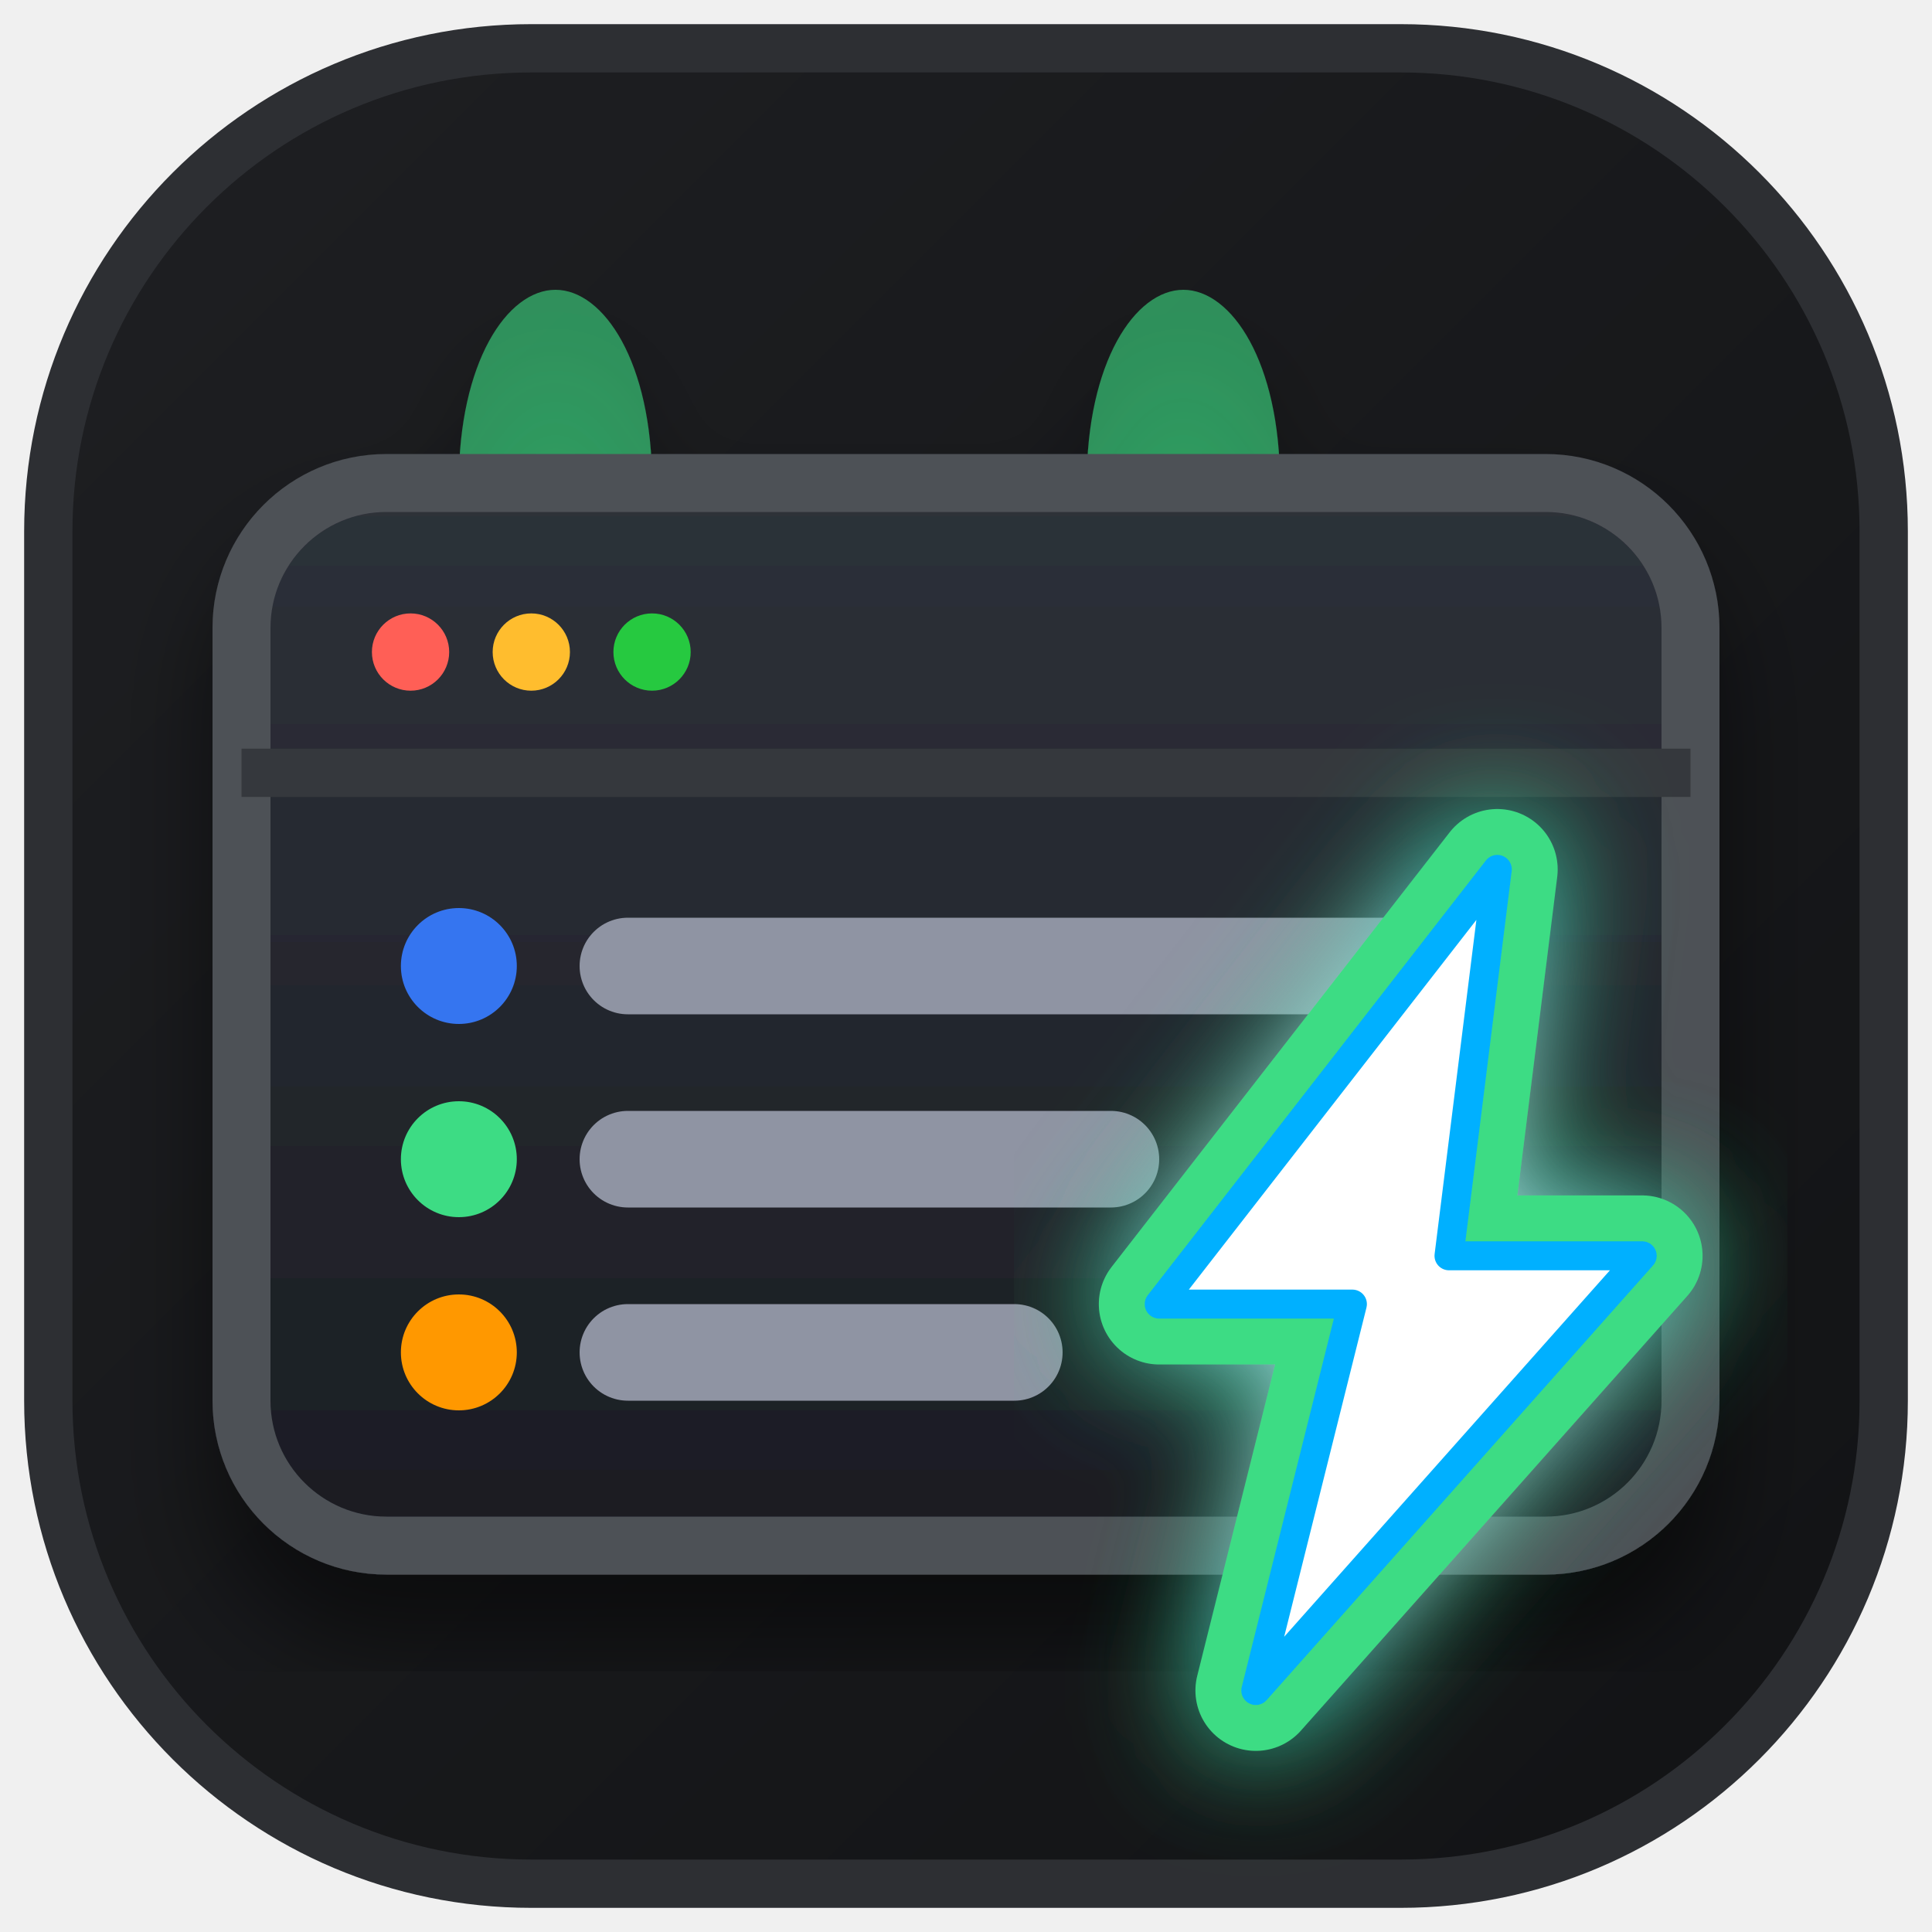
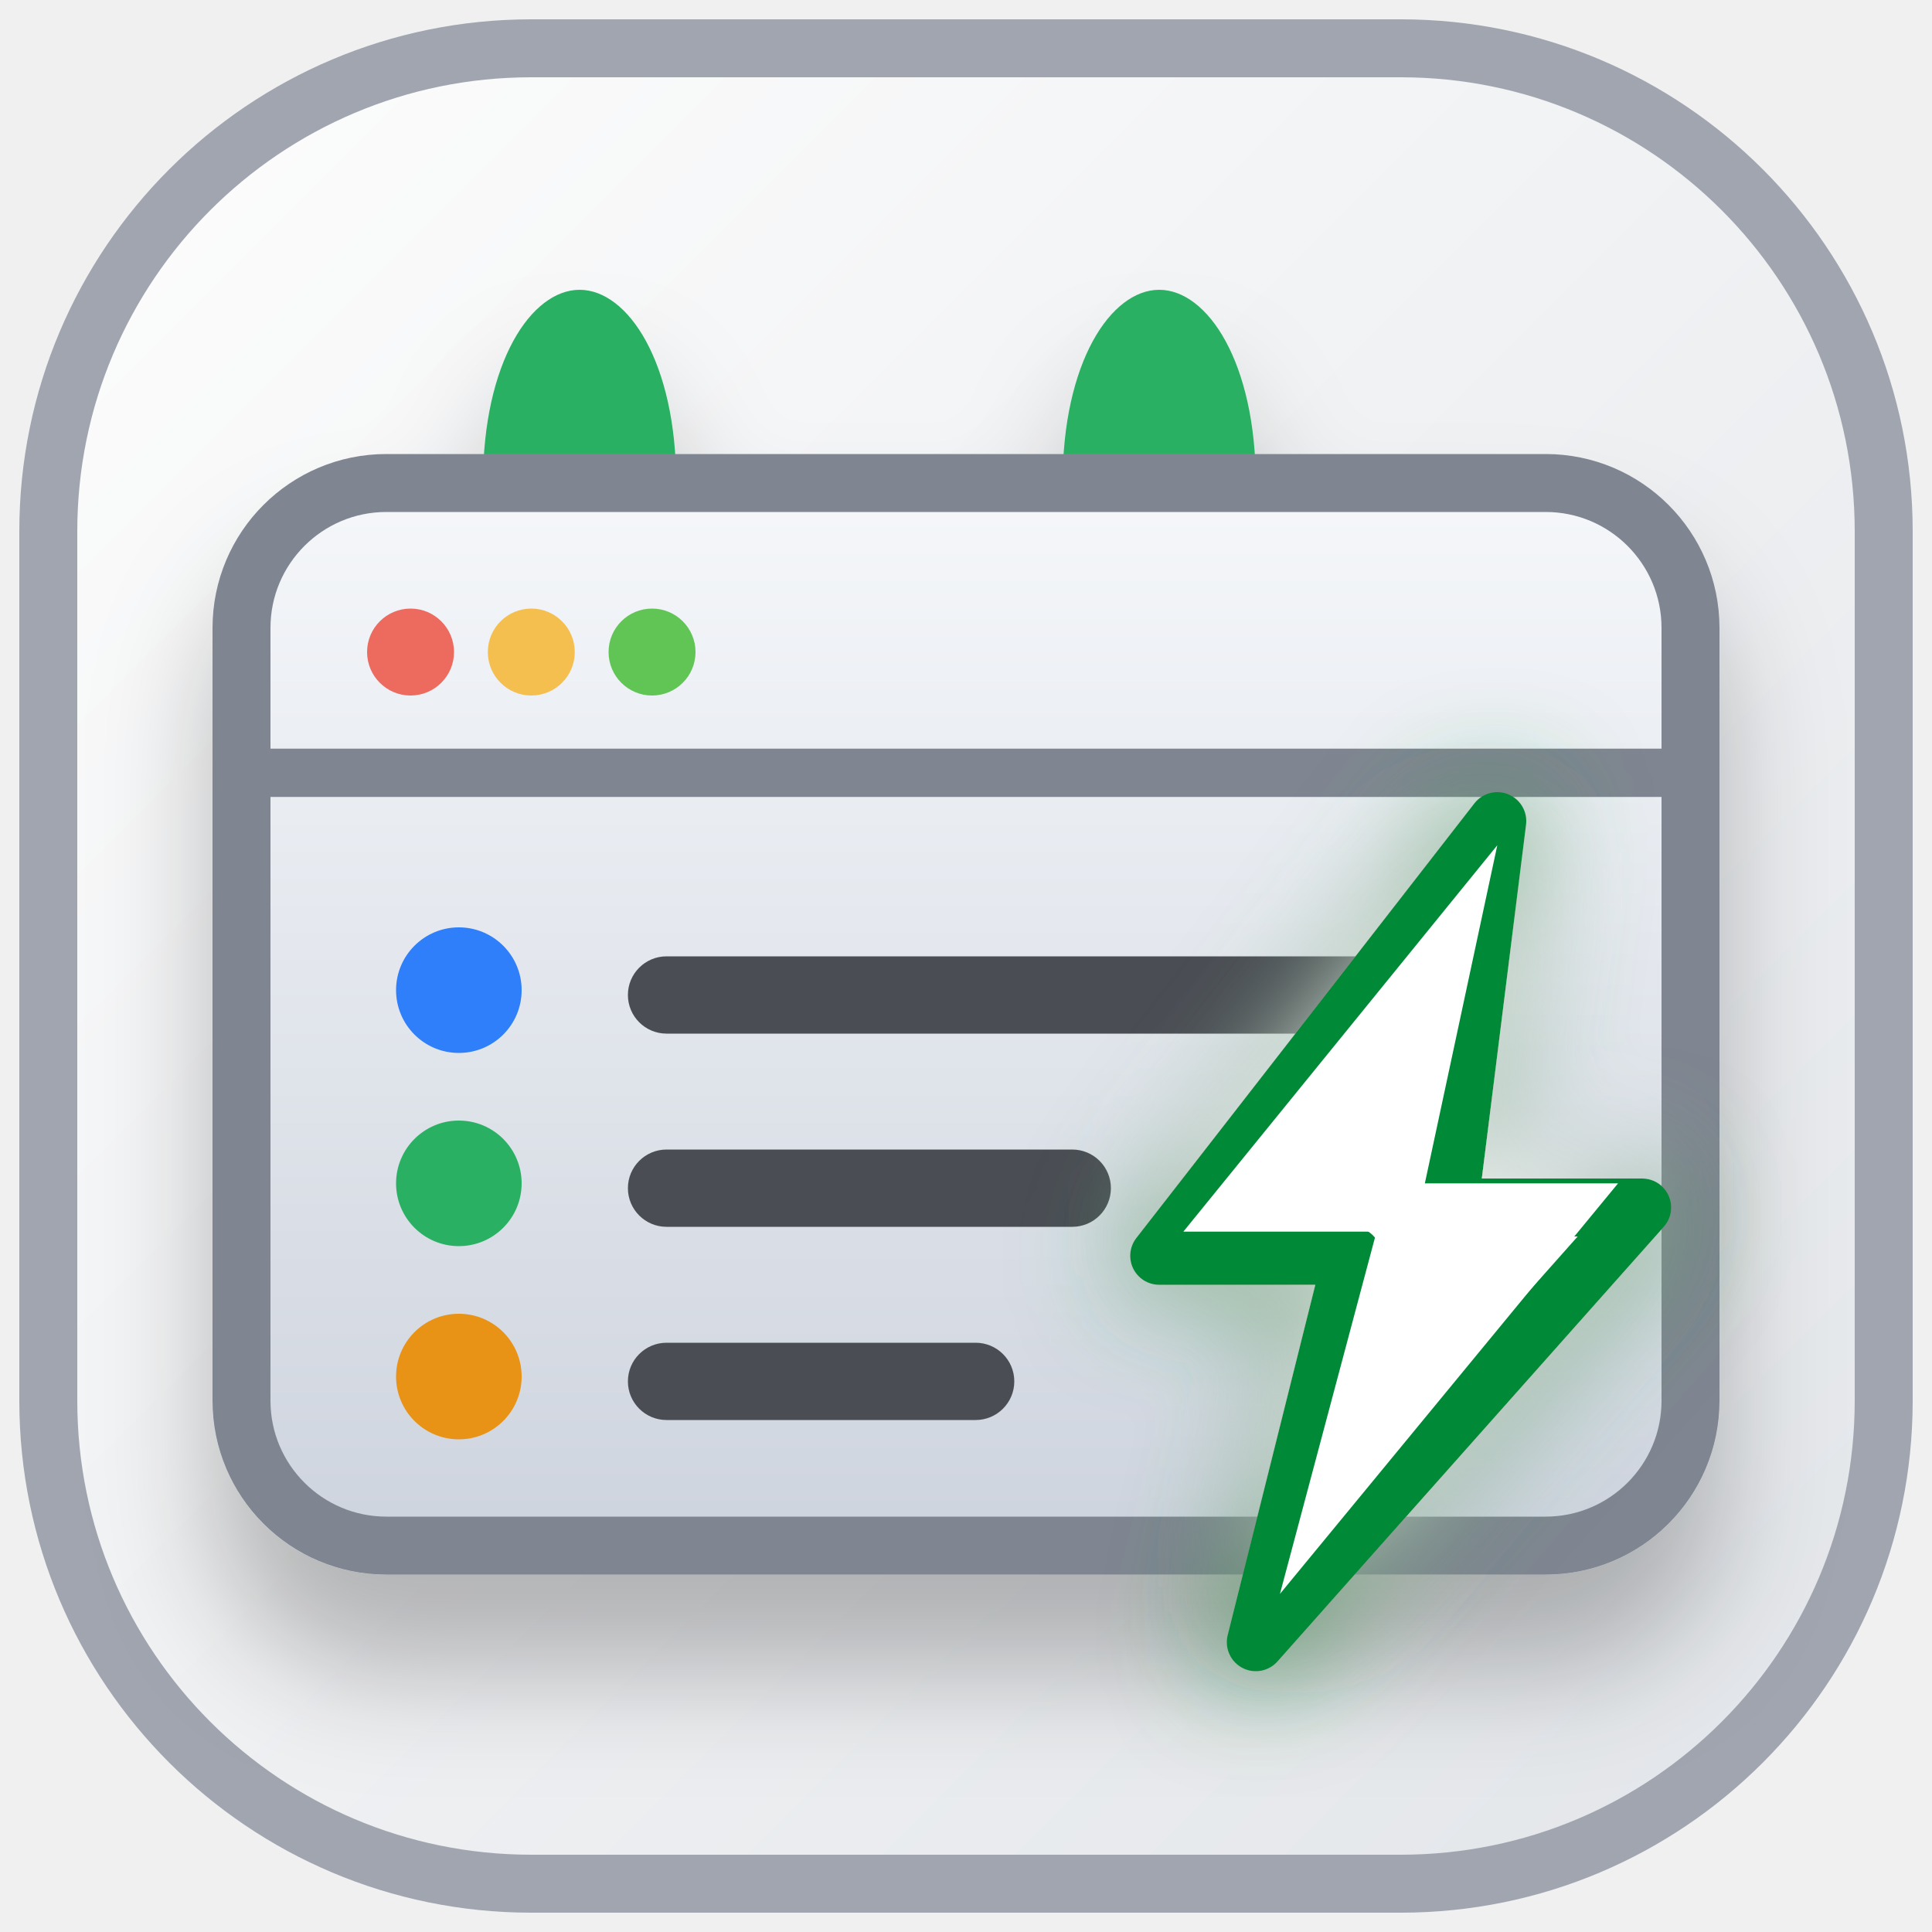
<svg xmlns="http://www.w3.org/2000/svg" viewBox="0 0 40 40" width="40" height="40">
  <defs>
    <linearGradient id="bg-grad" x1="0%" y1="0%" x2="100%" y2="100%">
-       <stop offset="0%" stop-color="#1E1F22" />
-       <stop offset="100%" stop-color="#121315" />
+       <stop offset="0%" stop-color="#FDFDFD" />
+       <stop offset="100%" stop-color="#E2E5E9" />
    </linearGradient>
    <linearGradient id="console-grad" x1="0%" y1="0%" x2="0%" y2="100%">
-       <stop offset="0%" stop-color="#2D3139" />
-       <stop offset="100%" stop-color="#1B1D23" />
+       <stop offset="0%" stop-color="#F5F7FA" />
+       <stop offset="100%" stop-color="#CED4DE" />
    </linearGradient>
-     <filter id="neon-glow" x="-30%" y="-30%" width="160%" height="160%">
+     <filter id="neon-glow" x="-40%" y="-40%" width="180%" height="180%">
      <feGaussianBlur stdDeviation="1.2" result="blur" />
-       <feMerge>
-         <feMergeNode in="blur" />
-         <feMergeNode in="SourceGraphic" />
-       </feMerge>
+       <feComposite in="SourceGraphic" in2="blur" operator="over" />
    </filter>
-     <filter id="soft-shadow" x="-10%" y="-10%" width="120%" height="120%">
-       <feDropShadow dx="0" dy="1.5" stdDeviation="1" flood-color="#000000" flood-opacity="0.5" />
+     <filter id="soft-shadow" x="-20%" y="-20%" width="140%" height="140%">
+       <feDropShadow dx="0" dy="2" stdDeviation="1.2" flood-color="#000000" flood-opacity="0.25" />
    </filter>
  </defs>
-   <rect x="1" y="1" width="38" height="38" rx="10" fill="url(#bg-grad)" stroke="#2D2F33" stroke-width="1" />
+   <rect x="1" y="1" width="38" height="38" rx="10" fill="url(#bg-grad)" stroke="#A0A5B0" stroke-width="1.2" />
  <g filter="url(#soft-shadow)">
-     <path d="M 9.5,10 C 9.5,7.5 10.5,6 11.5,6 C 12.5,6 13.5,7.5 13.5,10" fill="#3DDC84" opacity="0.6" />
-     <path d="M 22.5,10 C 22.5,7.5 23.5,6 24.5,6 C 25.5,6 26.5,7.5 26.5,10" fill="#3DDC84" opacity="0.6" />
-     <rect x="5" y="10" width="30" height="22" rx="3" fill="url(#console-grad)" stroke="#4E5157" stroke-width="1.2" />
-     <circle cx="8.5" cy="13.5" r="0.8" fill="#FF5F56" />
-     <circle cx="11" cy="13.5" r="0.8" fill="#FFBD2E" />
-     <circle cx="13.5" cy="13.5" r="0.8" fill="#27C93F" />
-     <line x1="5" y1="16" x2="35" y2="16" stroke="#35383D" stroke-width="1" />
-     <circle cx="9.5" cy="20" r="1.2" fill="#3574F0" />
-     <line x1="13" y1="20" x2="29" y2="20" stroke="#8F94A3" stroke-width="2" stroke-linecap="round" />
-     <circle cx="9.5" cy="24" r="1.2" fill="#3DDC84" />
-     <line x1="13" y1="24" x2="23" y2="24" stroke="#8F94A3" stroke-width="2" stroke-linecap="round" />
-     <circle cx="9.5" cy="28" r="1.2" fill="#FF9800" />
-     <line x1="13" y1="28" x2="21" y2="28" stroke="#8F94A3" stroke-width="2" stroke-linecap="round" />
+     <path d="M 10,10 C 10,7.5 11,6 12,6 C 13,6 14,7.5 14,10" fill="#2BB064" />
+     <path d="M 22,10 C 22,7.5 23,6 24,6 C 25,6 26,7.5 26,10" fill="#2BB064" />
+     <rect x="5" y="10" width="30" height="22" rx="3" fill="url(#console-grad)" stroke="#808691" stroke-width="1.2" />
+     <circle cx="8.5" cy="13.5" r="0.9" fill="#ED6A5E" />
+     <circle cx="11" cy="13.5" r="0.9" fill="#F4BF4F" />
+     <circle cx="13.5" cy="13.5" r="0.9" fill="#61C554" />
+     <line x1="5" y1="16" x2="35" y2="16" stroke="#808691" stroke-width="1" />
+     <circle cx="9.5" cy="20.5" r="1.3" fill="#2D7FF9" />
+     <rect x="13" y="19.8" width="16" height="1.6" rx="0.8" fill="#4B4E54" />
+     <circle cx="9.5" cy="24.5" r="1.3" fill="#2BB064" />
+     <rect x="13" y="23.8" width="10" height="1.6" rx="0.8" fill="#4B4E54" />
+     <circle cx="9.5" cy="28.5" r="1.3" fill="#E89218" />
+     <rect x="13" y="27.8" width="8" height="1.6" rx="0.8" fill="#4B4E54" />
  </g>
  <g filter="url(#neon-glow)">
-     <path d="M 31,18 L 24,27 H 28 L 26,35 L 34,26 H 30 Z" fill="none" stroke="#3DDC84" stroke-width="2.5" stroke-linejoin="round" />
-     <path d="M 31,18 L 24,27 H 28 L 26,35 L 34,26 H 30 Z" fill="#FFFFFF" stroke="#00B0FF" stroke-width="0.6" stroke-linejoin="round" />
+     <path d="M 31,17 L 24,26 H 28 L 26,34 L 34,25 H 30 Z" fill="#00A844" opacity="0.3" />
+     <path d="M 31,17 L 24,26 H 28 L 26,34 L 34,25 H 30 Z" fill="#FFFFFF" stroke="#008A37" stroke-width="1.2" stroke-linejoin="round" />
+     <path d="M 31,17.5 L 24.5,25.5 H 28.5 L 26.5,33 L 33.5,24.5 H 29.5 Z" fill="#FFFFFF" />
  </g>
</svg>
